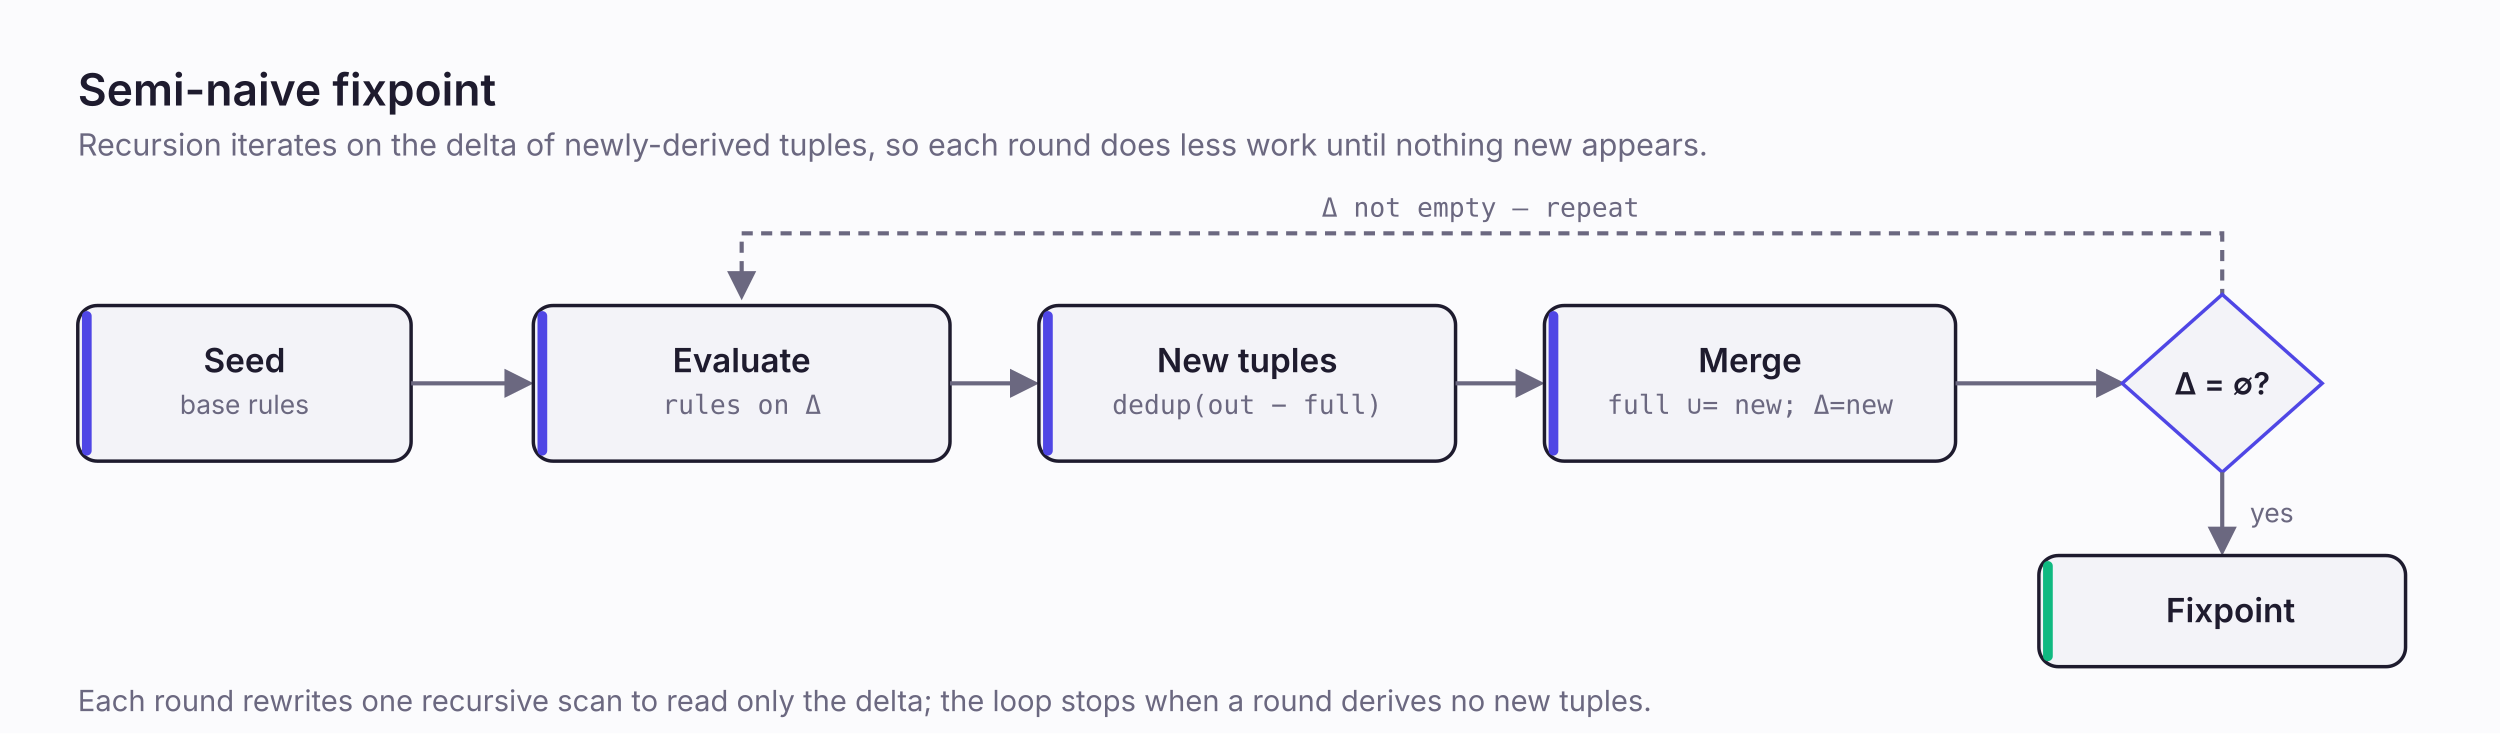
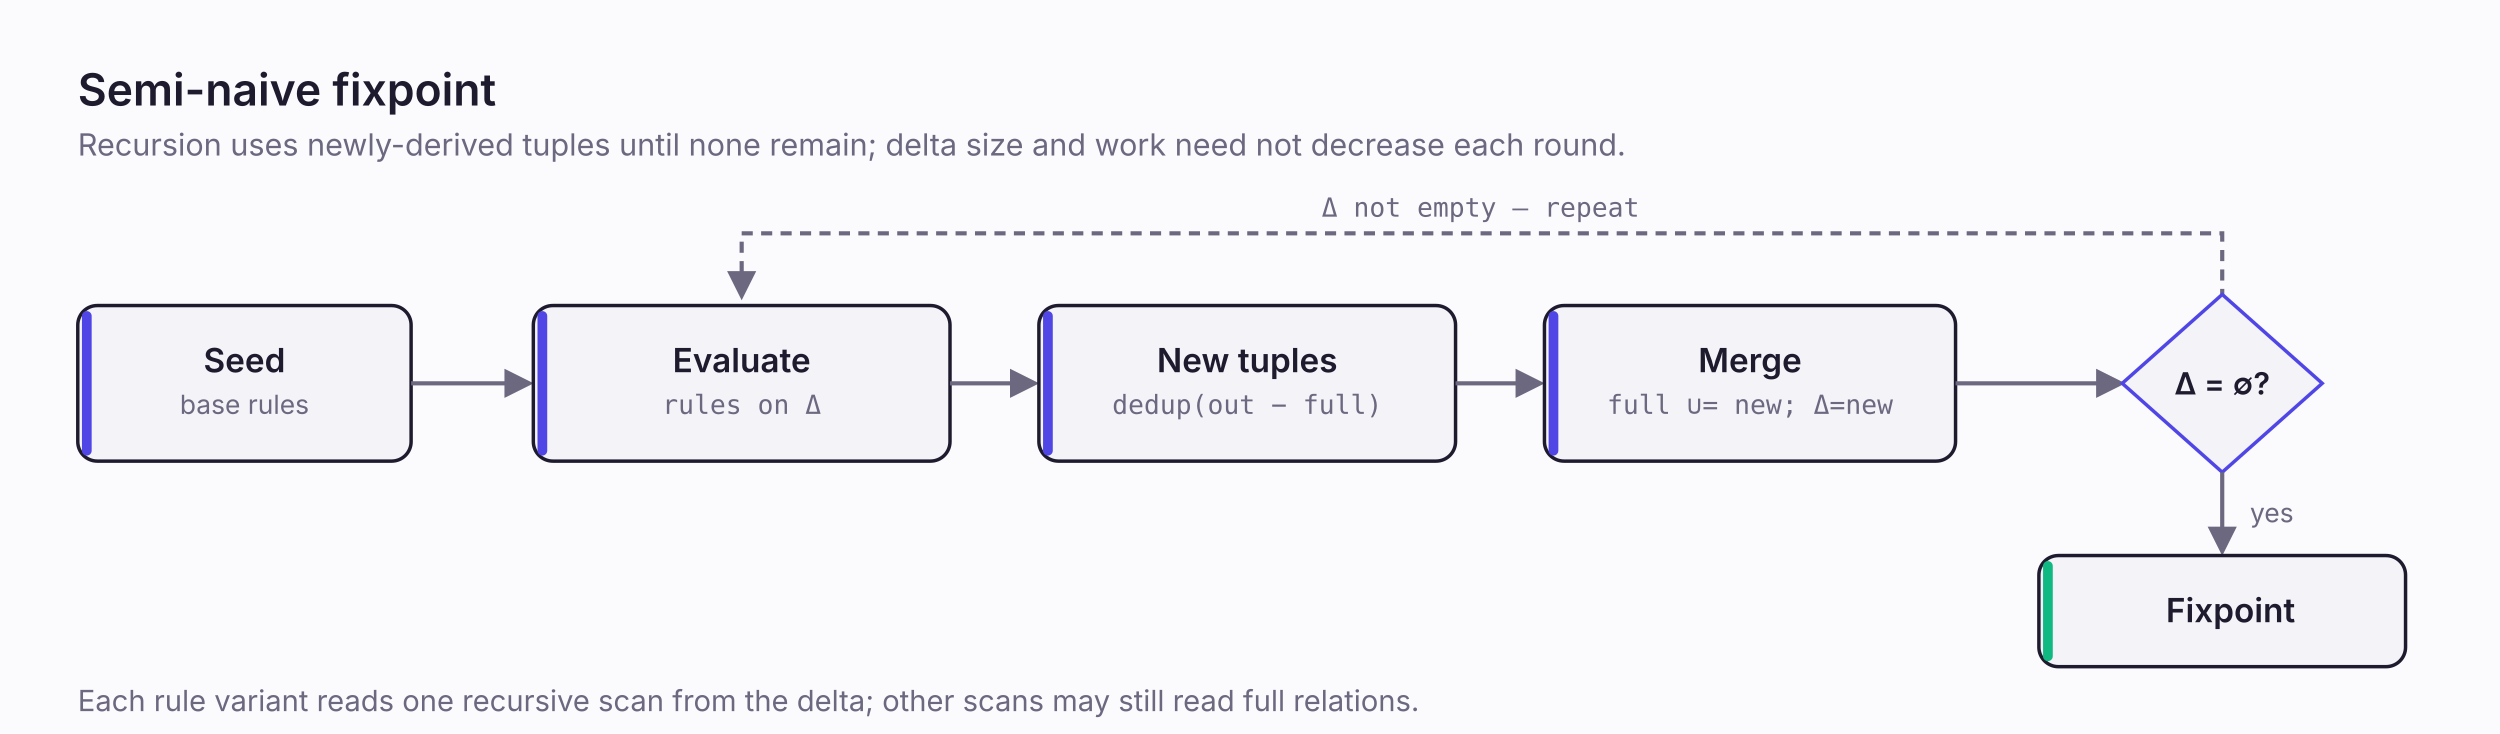
<svg xmlns="http://www.w3.org/2000/svg" viewBox="0 0 900 264" font-family="Inter, system-ui, sans-serif">
  <rect width="900" height="264" fill="#FBFBFD" />
  <defs>
    <marker id="af" viewBox="0 0 10 10" refX="8" refY="5" markerWidth="7" markerHeight="7" orient="auto-start-reverse">
      <path d="M0,0 L10,5 L0,10 z" fill="#6B6880" />
    </marker>
  </defs>
  <text x="28" y="38" font-size="16" font-weight="600" fill="#1E1B2E">Semi-naive fixpoint</text>
-   <text x="28" y="56" font-size="11" fill="#6B6880">Recursion iterates on the delta of newly-derived tuples, so each round does less work until nothing new appears.</text>
+   <text x="28" y="56" font-size="11" fill="#6B6880">Recursion uses newly-derived tuples until none remain; delta size and work need not decrease each round.</text>
  <path d="M800,108 V84 H267 V106" stroke="#6B6880" stroke-width="1.5" fill="none" stroke-dasharray="4 3" marker-end="url(#af)" />
  <text x="533" y="78" text-anchor="middle" font-size="9.5" fill="#6B6880" font-family="'JetBrains Mono','SF Mono',ui-monospace,Menlo,monospace">Δ not empty — repeat</text>
  <g>
    <rect x="28" y="110" width="120" height="56" rx="7" fill="#F3F3F8" stroke="#1E1B2E" stroke-width="1.25" />
    <rect x="29.5" y="112" width="3.5" height="52" rx="1.75" fill="#4F46E5" />
    <text x="88" y="134" text-anchor="middle" font-size="12" font-weight="600" fill="#1E1B2E">Seed</text>
    <text x="88" y="149" text-anchor="middle" font-size="9.5" fill="#6B6880">base rules</text>
    <path d="M148,138 H190" stroke="#6B6880" stroke-width="1.5" fill="none" marker-end="url(#af)" />
    <rect x="192" y="110" width="150" height="56" rx="7" fill="#F3F3F8" stroke="#1E1B2E" stroke-width="1.25" />
    <rect x="193.5" y="112" width="3.5" height="52" rx="1.75" fill="#4F46E5" />
    <text x="267" y="134" text-anchor="middle" font-size="12" font-weight="600" fill="#1E1B2E">Evaluate</text>
    <text x="267" y="149" text-anchor="middle" font-size="9.5" fill="#6B6880" font-family="'JetBrains Mono','SF Mono',ui-monospace,Menlo,monospace">rules on Δ</text>
    <path d="M342,138 H372" stroke="#6B6880" stroke-width="1.5" fill="none" marker-end="url(#af)" />
    <rect x="374" y="110" width="150" height="56" rx="7" fill="#F3F3F8" stroke="#1E1B2E" stroke-width="1.25" />
    <rect x="375.5" y="112" width="3.5" height="52" rx="1.75" fill="#4F46E5" />
    <text x="449" y="134" text-anchor="middle" font-size="12" font-weight="600" fill="#1E1B2E">New tuples</text>
    <text x="449" y="149" text-anchor="middle" font-size="9.5" fill="#6B6880" font-family="'JetBrains Mono','SF Mono',ui-monospace,Menlo,monospace">dedup(out − full)</text>
    <path d="M524,138 H554" stroke="#6B6880" stroke-width="1.5" fill="none" marker-end="url(#af)" />
    <rect x="556" y="110" width="148" height="56" rx="7" fill="#F3F3F8" stroke="#1E1B2E" stroke-width="1.25" />
    <rect x="557.5" y="112" width="3.5" height="52" rx="1.75" fill="#4F46E5" />
    <text x="630" y="134" text-anchor="middle" font-size="12" font-weight="600" fill="#1E1B2E">Merge</text>
    <text x="630" y="149" text-anchor="middle" font-size="9.5" fill="#6B6880" font-family="'JetBrains Mono','SF Mono',ui-monospace,Menlo,monospace">full ∪= new; Δ=new</text>
    <path d="M704,138 H763" stroke="#6B6880" stroke-width="1.5" fill="none" marker-end="url(#af)" />
  </g>
  <polygon points="800,106 836,138 800,170 764,138" fill="#F3F3F8" stroke="#4F46E5" stroke-width="1.25" />
  <text x="800" y="142" text-anchor="middle" font-size="11" font-weight="600" fill="#1E1B2E">Δ = ∅?</text>
  <path d="M800,170 V198" stroke="#6B6880" stroke-width="1.5" fill="none" marker-end="url(#af)" />
  <text x="810" y="188" font-size="9.5" fill="#6B6880">yes</text>
  <rect x="734" y="200" width="132" height="40" rx="7" fill="#F3F3F8" stroke="#1E1B2E" stroke-width="1.25" />
  <rect x="735.5" y="202" width="3.5" height="36" rx="1.75" fill="#10B981" />
  <text x="803" y="224" text-anchor="middle" font-size="12" font-weight="600" fill="#1E1B2E">Fixpoint</text>
-   <text x="28" y="256" font-size="10.5" fill="#6B6880">Each round rewrites one recursive scan to read only the delta; the loop stops when a round derives no new tuples.</text>
+   <text x="28" y="256" font-size="10.5" fill="#6B6880">Each rule variant reads one recursive scan from the delta; other scans may still read full relations.</text>
</svg>
